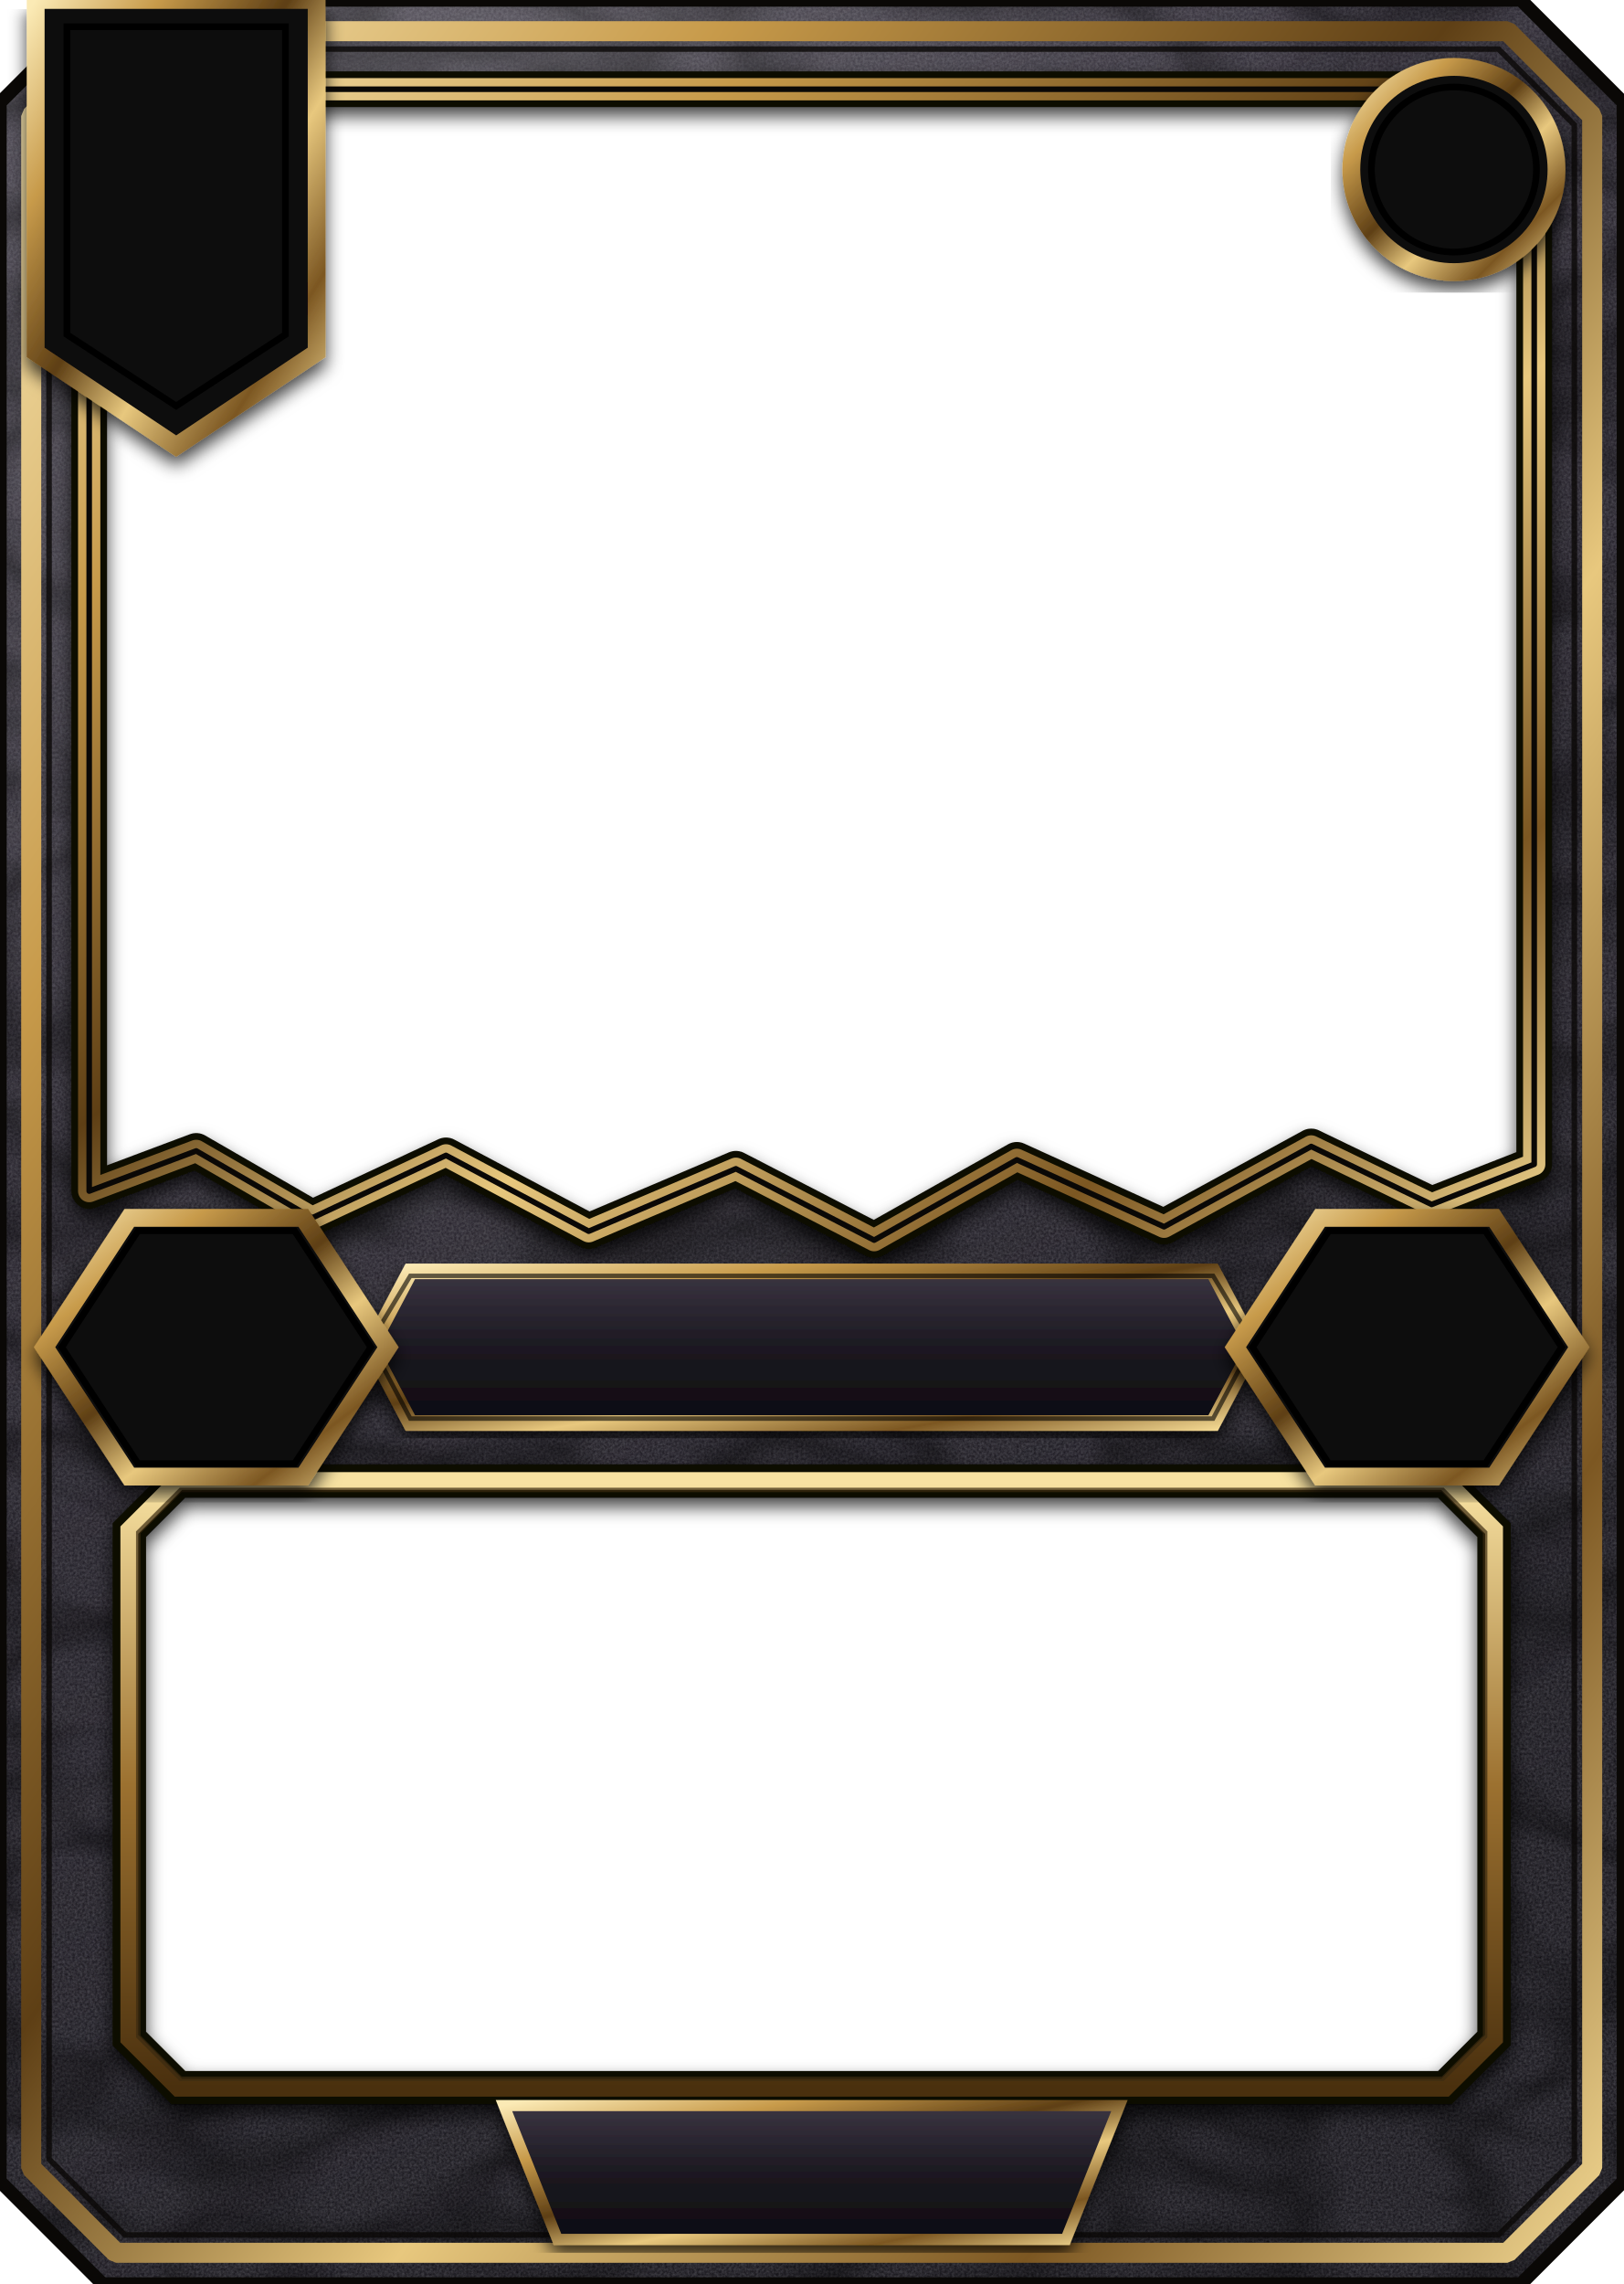
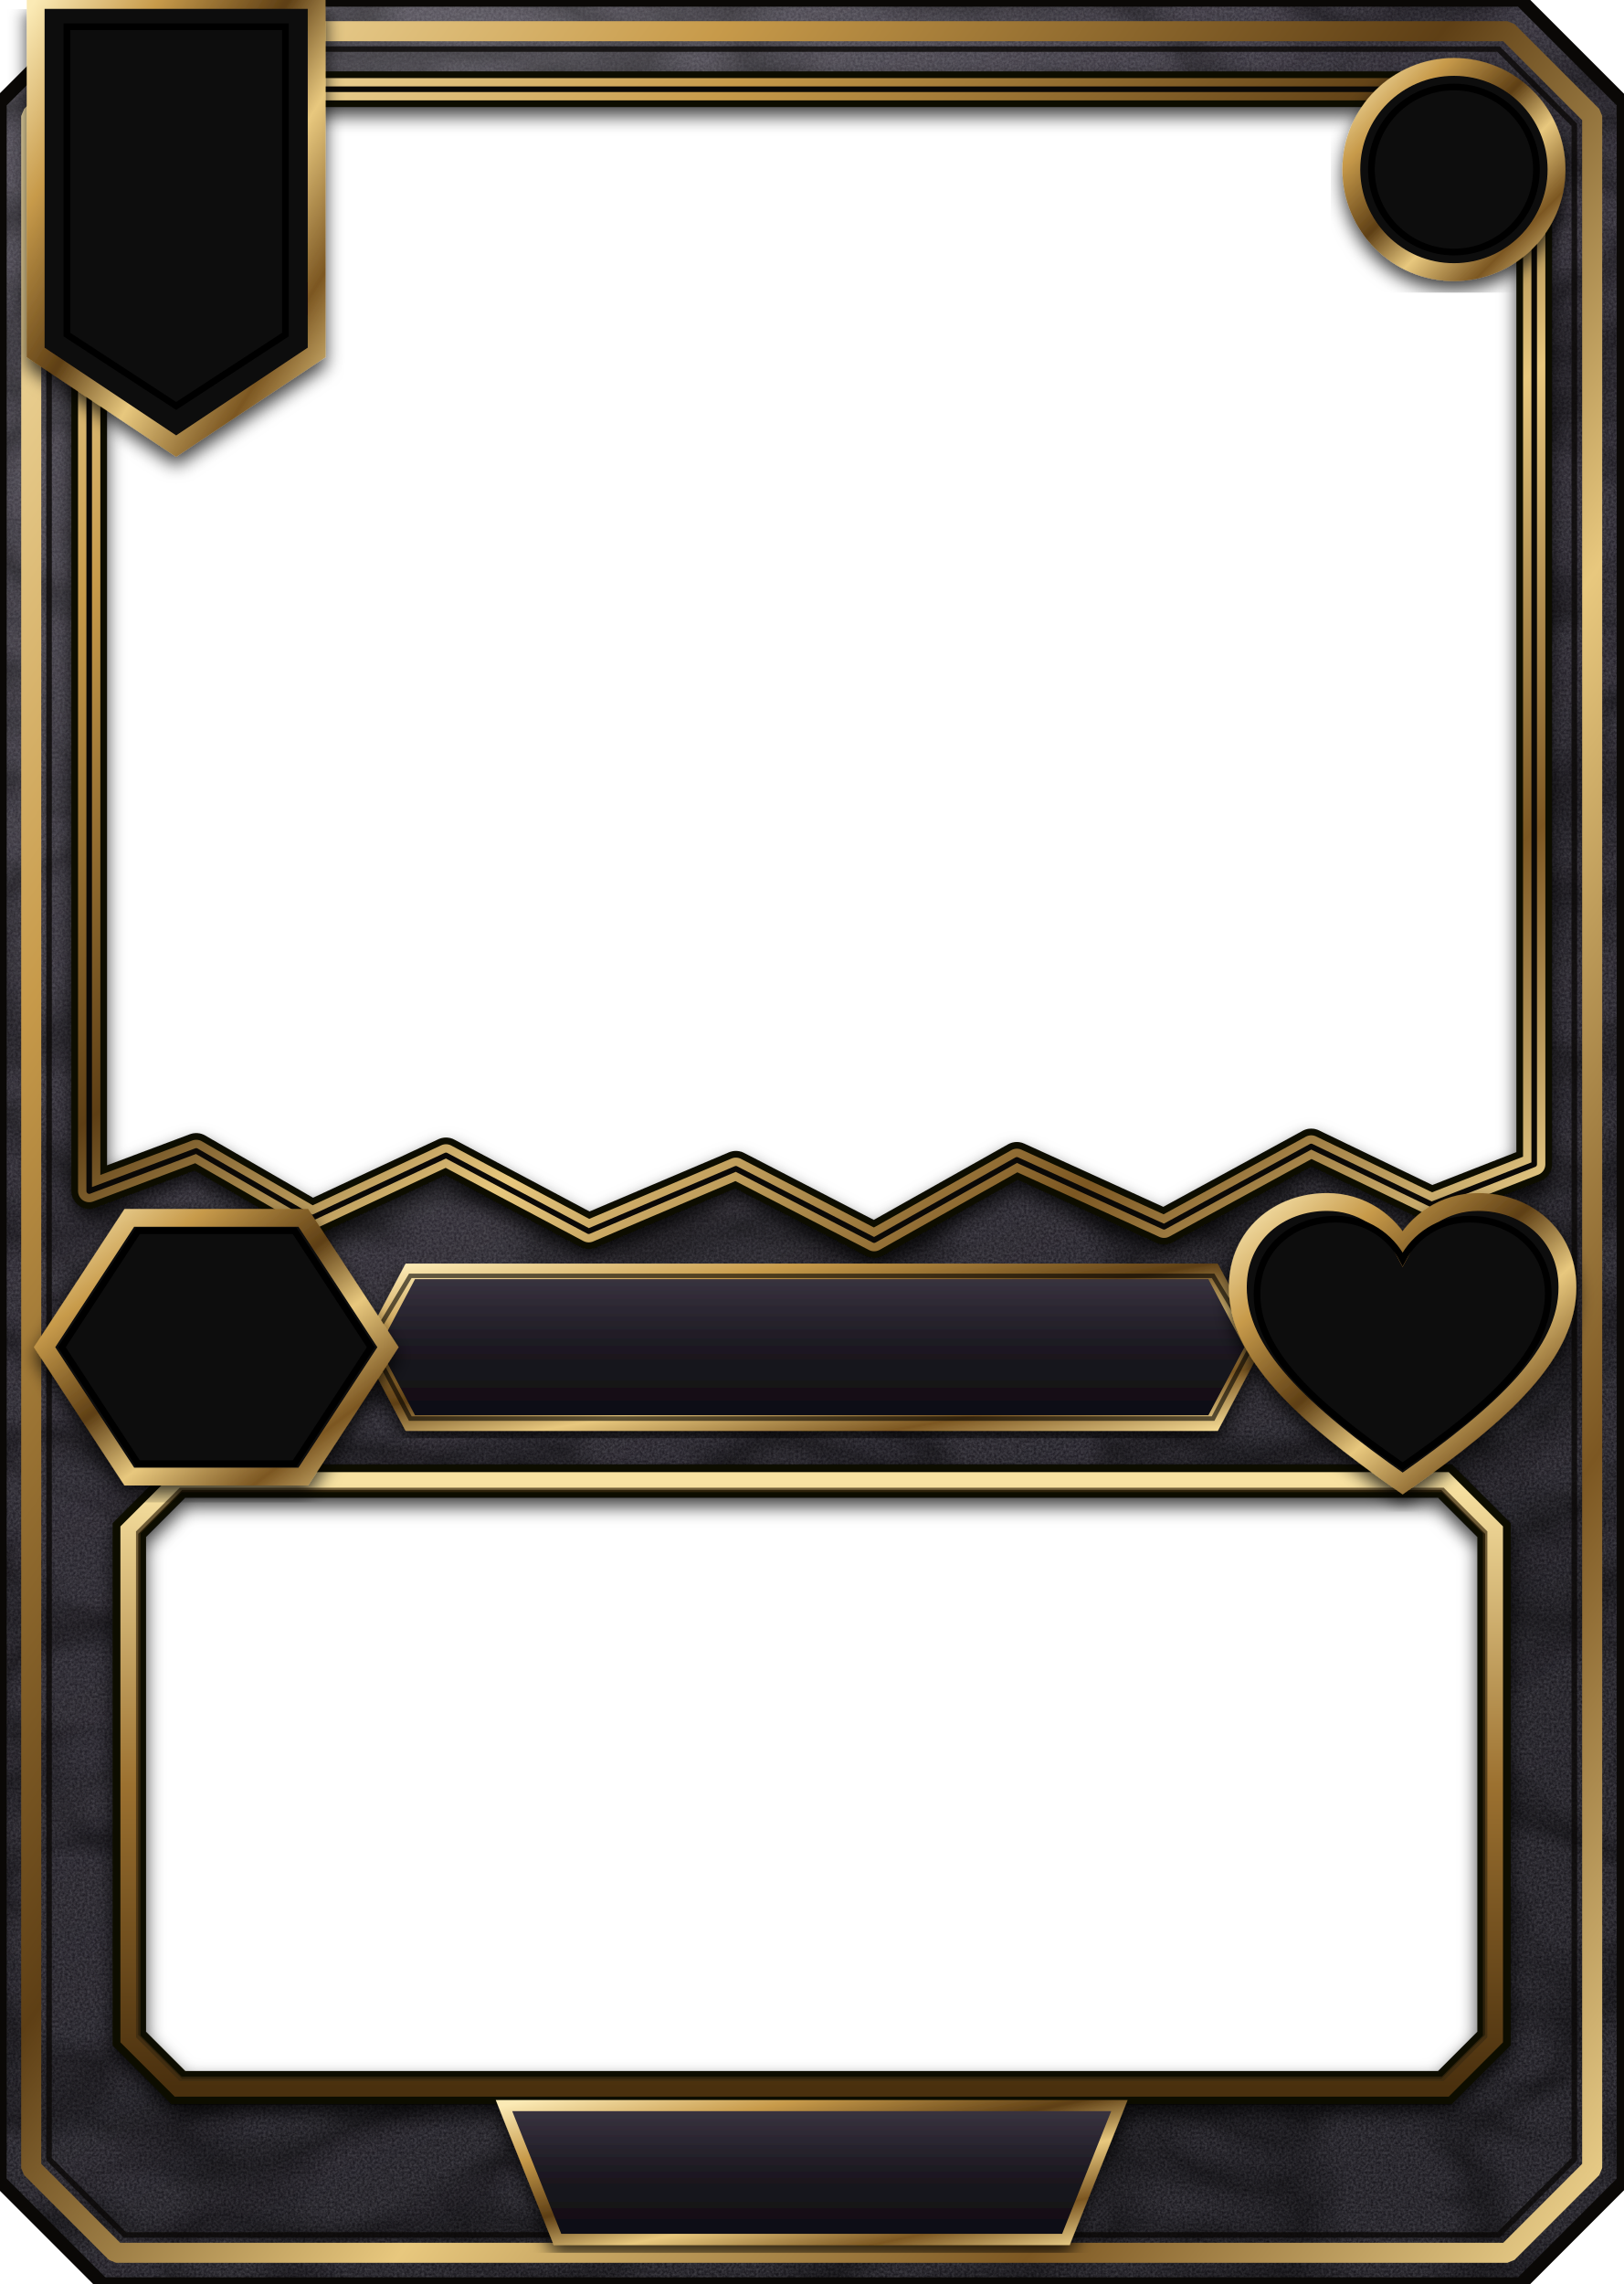
<svg xmlns="http://www.w3.org/2000/svg" viewBox="0 0 728 1024" width="728" height="1024">
  <defs>
    <linearGradient id="bronze" x1="0" y1="0" x2="1" y2="1">
      <stop offset="0" stop-color="#fbeab5" />
      <stop offset=".22" stop-color="#c79a4a" />
      <stop offset=".45" stop-color="#5e3f15" />
      <stop offset=".62" stop-color="#e8c87e" />
      <stop offset=".82" stop-color="#7c5722" />
      <stop offset="1" stop-color="#f1d690" />
    </linearGradient>
    <linearGradient id="bronzeV" x1="0" y1="0" x2="0" y2="1">
      <stop offset="0" stop-color="#f8e2a2" />
      <stop offset=".5" stop-color="#9c7130" />
      <stop offset="1" stop-color="#4a300e" />
    </linearGradient>
    <linearGradient id="stone" x1="0" y1="0" x2=".35" y2="1">
      <stop offset="0" stop-color="#3a3540" />
      <stop offset=".45" stop-color="#211d26" />
      <stop offset="1" stop-color="#121016" />
    </linearGradient>
    <linearGradient id="plate" x1="0" y1="0" x2="0" y2="1">
      <stop offset="0" stop-color="#3b3542" />
      <stop offset=".5" stop-color="#1c1921" />
      <stop offset="1" stop-color="#0d0b10" />
    </linearGradient>
    <radialGradient id="sheen" cx=".3" cy=".08" r=".9">
      <stop offset="0" stop-color="#fff" stop-opacity=".16" />
      <stop offset=".6" stop-color="#fff" stop-opacity="0" />
    </radialGradient>
    <filter id="grain" x="0" y="0" width="100%" height="100%">
      <feTurbulence type="fractalNoise" baseFrequency=".9" numOctaves="3" seed="7" />
      <feColorMatrix values="0 0 0 0 .5  0 0 0 0 .5  0 0 0 0 .55  0 0 0 .55 0" />
      <feComposite in2="SourceGraphic" operator="in" />
    </filter>
    <filter id="veins" x="0" y="0" width="100%" height="100%">
      <feTurbulence type="turbulence" baseFrequency=".012 .02" numOctaves="2" seed="3" />
      <feColorMatrix values="0 0 0 0 0  0 0 0 0 0  0 0 0 0 0  0 0 0 -3 1.1" />
      <feComposite in2="SourceGraphic" operator="in" />
    </filter>
    <filter id="shadow" x="-10%" y="-10%" width="120%" height="120%">
      <feDropShadow dx="0" dy="4" stdDeviation="4" flood-color="#000" flood-opacity=".75" />
    </filter>
    <filter id="inner" x="-5%" y="-5%" width="110%" height="110%">
      <feGaussianBlur stdDeviation="7" />
    </filter>
  </defs>
  <path d="M46,0 L682,0 L728,46 L728,978 L682,1024 L46,1024 L0,978 L0,46 Z M72,40 L656,40 L688,72 L688,522 L642,540 L588,514 L522,550 L456,520 L392,556 L330,524 L264,552 L200,518 L140,546 L88,516 L40,534 L40,72 Z M80,664 L648,664 L670,686 L670,914 L648,936 L80,936 L58,914 L58,686 Z" fill="url(#stone)" fill-rule="evenodd" />
  <path d="M46,0 L682,0 L728,46 L728,978 L682,1024 L46,1024 L0,978 L0,46 Z M72,40 L656,40 L688,72 L688,522 L642,540 L588,514 L522,550 L456,520 L392,556 L330,524 L264,552 L200,518 L140,546 L88,516 L40,534 L40,72 Z M80,664 L648,664 L670,686 L670,914 L648,936 L80,936 L58,914 L58,686 Z" fill="#000" fill-rule="evenodd" filter="url(#grain)" opacity=".55" />
  <path d="M46,0 L682,0 L728,46 L728,978 L682,1024 L46,1024 L0,978 L0,46 Z M72,40 L656,40 L688,72 L688,522 L642,540 L588,514 L522,550 L456,520 L392,556 L330,524 L264,552 L200,518 L140,546 L88,516 L40,534 L40,72 Z M80,664 L648,664 L670,686 L670,914 L648,936 L80,936 L58,914 L58,686 Z" fill="#000" fill-rule="evenodd" filter="url(#veins)" opacity=".35" />
  <path d="M46,0 L682,0 L728,46 L728,978 L682,1024 L46,1024 L0,978 L0,46 Z M72,40 L656,40 L688,72 L688,522 L642,540 L588,514 L522,550 L456,520 L392,556 L330,524 L264,552 L200,518 L140,546 L88,516 L40,534 L40,72 Z M80,664 L648,664 L670,686 L670,914 L648,936 L80,936 L58,914 L58,686 Z" fill="url(#sheen)" fill-rule="evenodd" />
  <path d="M46,0 L682,0 L728,46 L728,978 L682,1024 L46,1024 L0,978 L0,46 Z" fill="none" stroke="#0a0806" stroke-width="6" />
  <path d="M52,14 L676,14 L714,52 L714,972 L676,1010 L52,1010 L14,972 L14,52 Z" fill="none" stroke="url(#bronze)" stroke-width="9" stroke-linejoin="bevel" />
  <path d="M56,22 L672,22 L706,56 L706,968 L672,1002 L56,1002 L22,968 L22,56 Z" fill="none" stroke="#0a0806" stroke-width="2.5" opacity=".8" />
  <path d="M72,40 L656,40 L688,72 L688,522 L642,540 L588,514 L522,550 L456,520 L392,556 L330,524 L264,552 L200,518 L140,546 L88,516 L40,534 L40,72 Z" fill="none" stroke="#0a0806" stroke-width="16" stroke-linejoin="round" filter="url(#shadow)" />
  <path d="M72,40 L656,40 L688,72 L688,522 L642,540 L588,514 L522,550 L456,520 L392,556 L330,524 L264,552 L200,518 L140,546 L88,516 L40,534 L40,72 Z" fill="none" stroke="url(#bronze)" stroke-width="10" stroke-linejoin="round" />
  <path d="M72,40 L656,40 L688,72 L688,522 L642,540 L588,514 L522,550 L456,520 L392,556 L330,524 L264,552 L200,518 L140,546 L88,516 L40,534 L40,72 Z" fill="none" stroke="#0a0806" stroke-width="2.5" stroke-linejoin="round" />
  <path d="M80,664 L648,664 L670,686 L670,914 L648,936 L80,936 L58,914 L58,686 Z" fill="none" stroke="#0a0806" stroke-width="15" filter="url(#shadow)" />
  <path d="M80,664 L648,664 L670,686 L670,914 L648,936 L80,936 L58,914 L58,686 Z" fill="none" stroke="url(#bronzeV)" stroke-width="8" />
  <path d="M81,668 L647,668 L666,687 L666,913 L647,932 L81,932 L62,913 L62,687 Z" fill="none" stroke="#3a2a10" stroke-width="2" opacity=".7" />
  <path d="M184,570 L544,570 L562,604 L544,638 L184,638 L166,604 Z" fill="url(#plate)" stroke="url(#bronze)" stroke-width="7" stroke-linejoin="miter" filter="url(#shadow)" />
  <path d="M184,572 L544,572 L562,602 L544,636 L184,636 L166,602 Z" fill="none" stroke="#000" stroke-width="2" opacity=".6" transform="translate(0,0)" />
  <path d="M226,944 L502,944 L478,1004 L250,1004 Z" fill="url(#plate)" stroke="url(#bronze)" stroke-width="5" filter="url(#shadow)" />
  <path d="M16,0 L142,0 L142,158 L79,200 L16,158 Z" fill="#0b0a0d" stroke="url(#bronze)" stroke-width="8" stroke-linejoin="miter" filter="url(#shadow)" />
  <path d="M30,12 L128,12 L128,150 L79,182 L30,150 Z" fill="none" stroke="#000" stroke-width="3" />
  <circle cx="652" cy="76" r="46" fill="#0b0a0d" stroke="url(#bronze)" stroke-width="8" filter="url(#shadow)" />
  <circle cx="652" cy="76" r="37" fill="none" stroke="#000" stroke-width="3" />
  <path d="M20,604 L58,546 L136,546 L174,604 L136,662 L58,662 Z" fill="#0b0a0d" stroke="url(#bronze)" stroke-width="8" stroke-linejoin="miter" filter="url(#shadow)" />
  <path d="M27.7,604.0 L61.9,551.8 L132.1,551.8 L166.3,604.0 L132.1,656.2 L61.9,656.2 Z" fill="none" stroke="#000" stroke-width="3" />
-   <path d="M708,604 L670,546 L592,546 L554,604 L592,662 L670,662 Z" fill="#0b0a0d" stroke="url(#bronze)" stroke-width="8" stroke-linejoin="miter" filter="url(#shadow)" />
-   <path d="M700.3,604.0 L666.1,551.8 L595.9,551.8 L561.7,604.0 L595.9,656.2 L666.1,656.2 Z" fill="none" stroke="#000" stroke-width="3" />
+   <path d="M629.0,665.1 C582.8,632.8 555.1,606.4 555.1,577.1 C555.1,553.6 573.6,538.9 595.1,538.9 C610.5,538.9 622.8,547.7 629.0,559.5 C635.2,547.7 647.5,538.9 662.9,538.9 C684.4,538.9 702.9,553.6 702.9,577.1 C702.9,606.4 675.2,632.8 629.0,665.1 Z" fill="#0b0a0d" stroke="url(#bronze)" stroke-width="8" filter="url(#shadow)" />
+   <path d="M629.0,657.4 C588.2,629.1 563.7,605.9 563.7,580.1 C563.7,559.5 580.0,546.6 599.1,546.6 C612.7,546.6 623.6,554.3 629.0,564.6 C634.4,554.3 645.3,546.6 658.9,546.6 C678.0,546.6 694.3,559.5 694.3,580.1 C694.3,605.9 669.8,629.1 629.0,657.4 Z" fill="none" stroke="#000" stroke-width="3" />
</svg>
